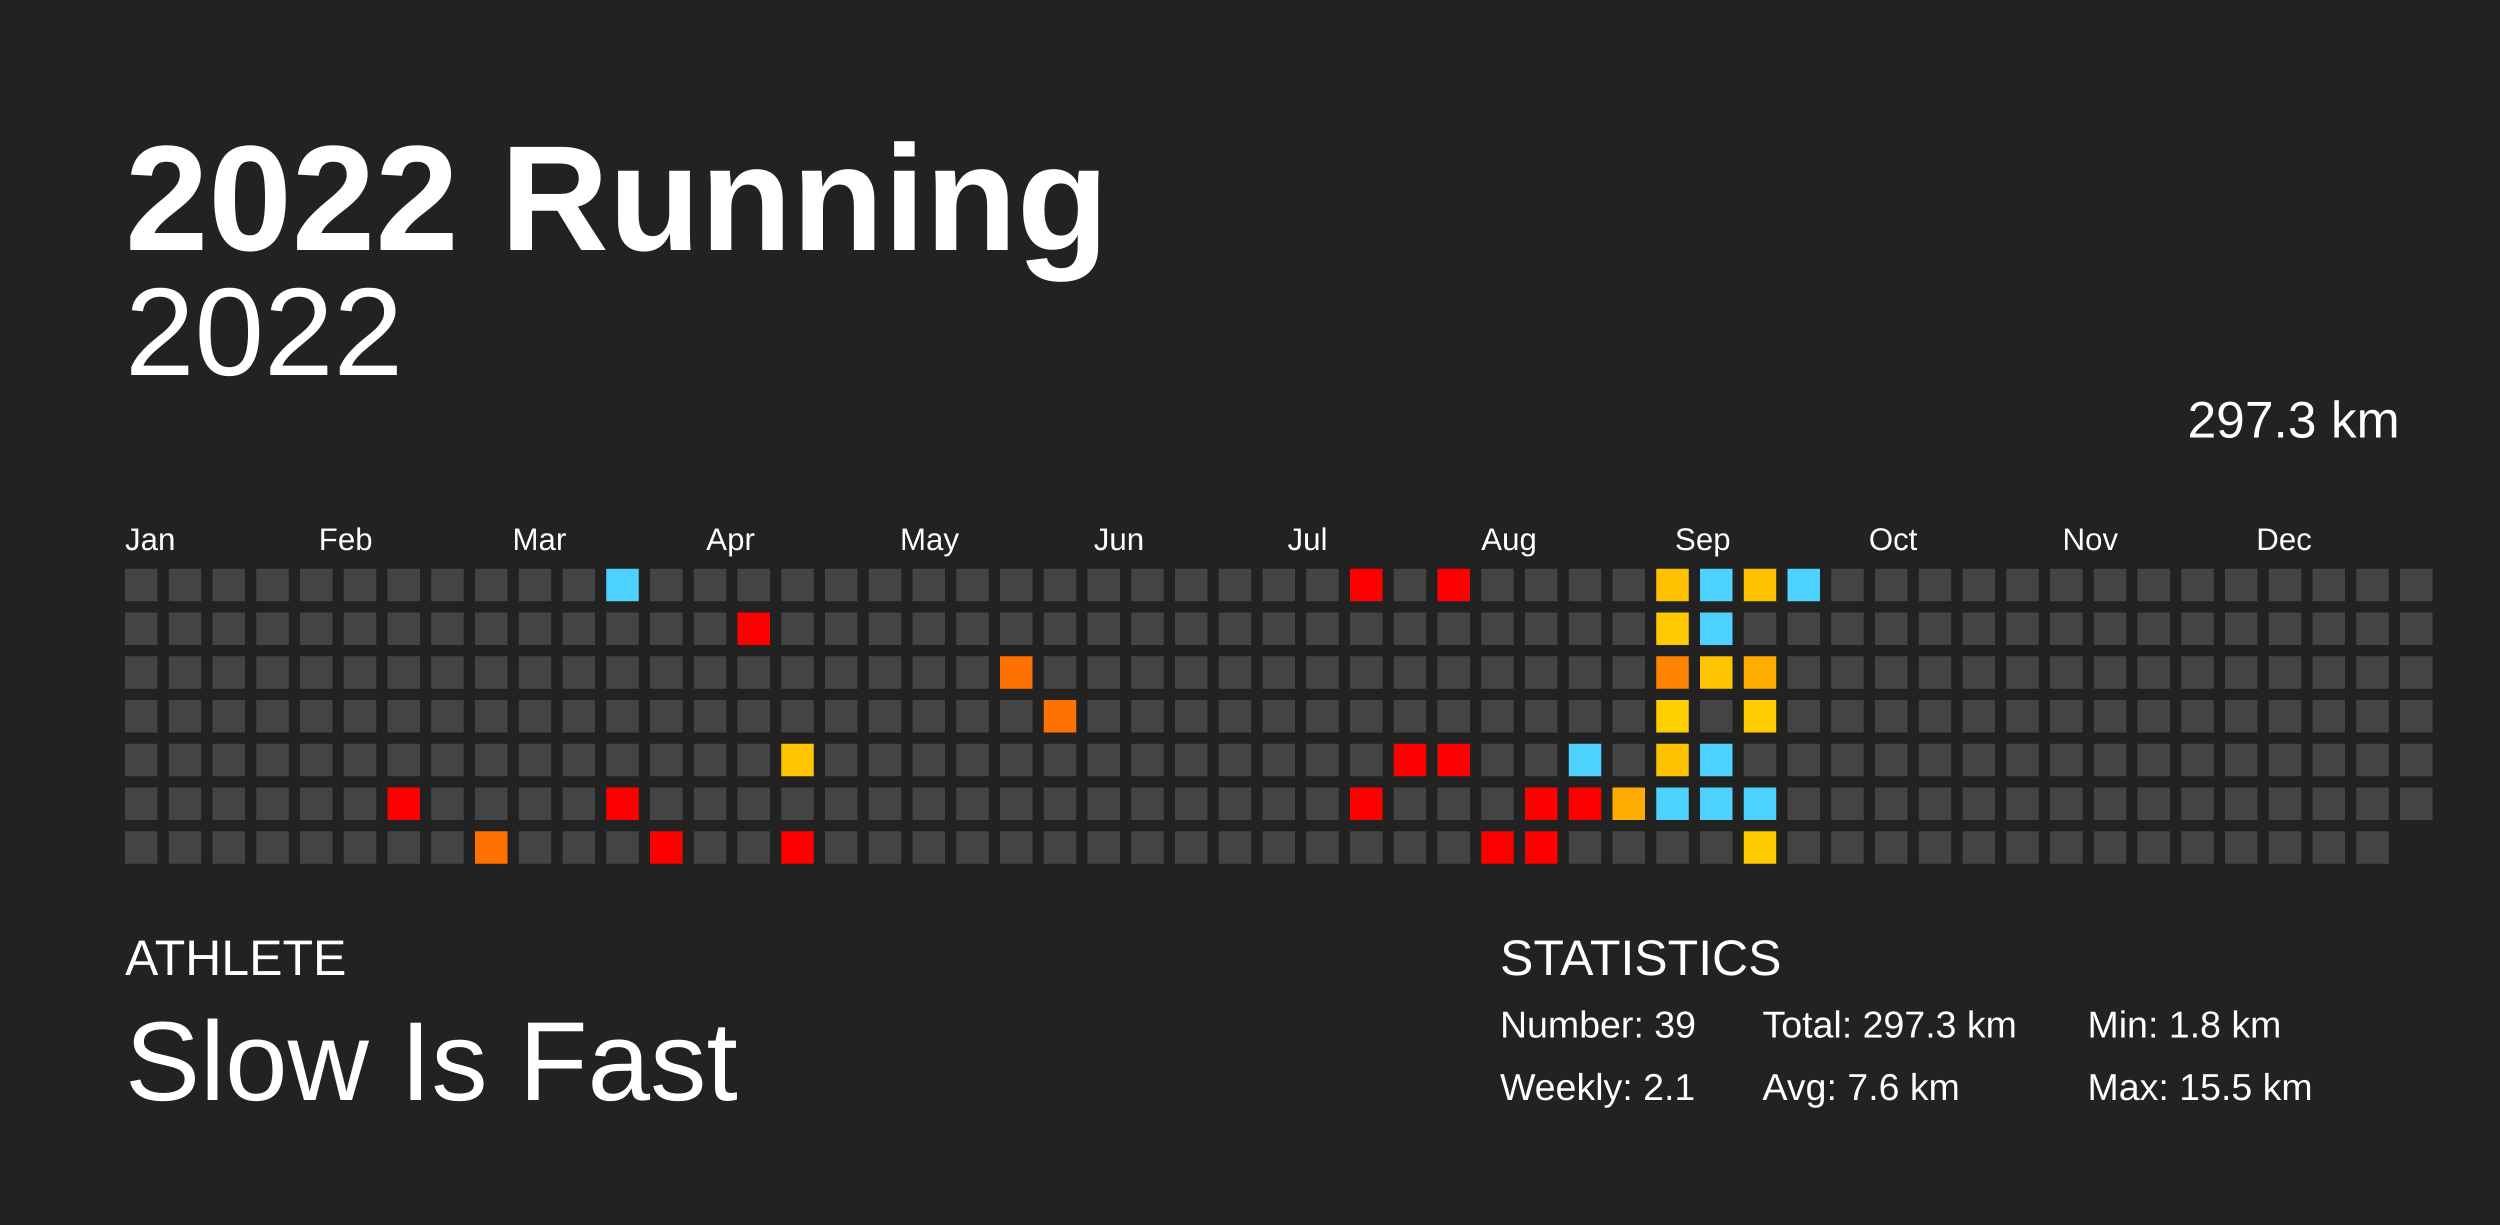
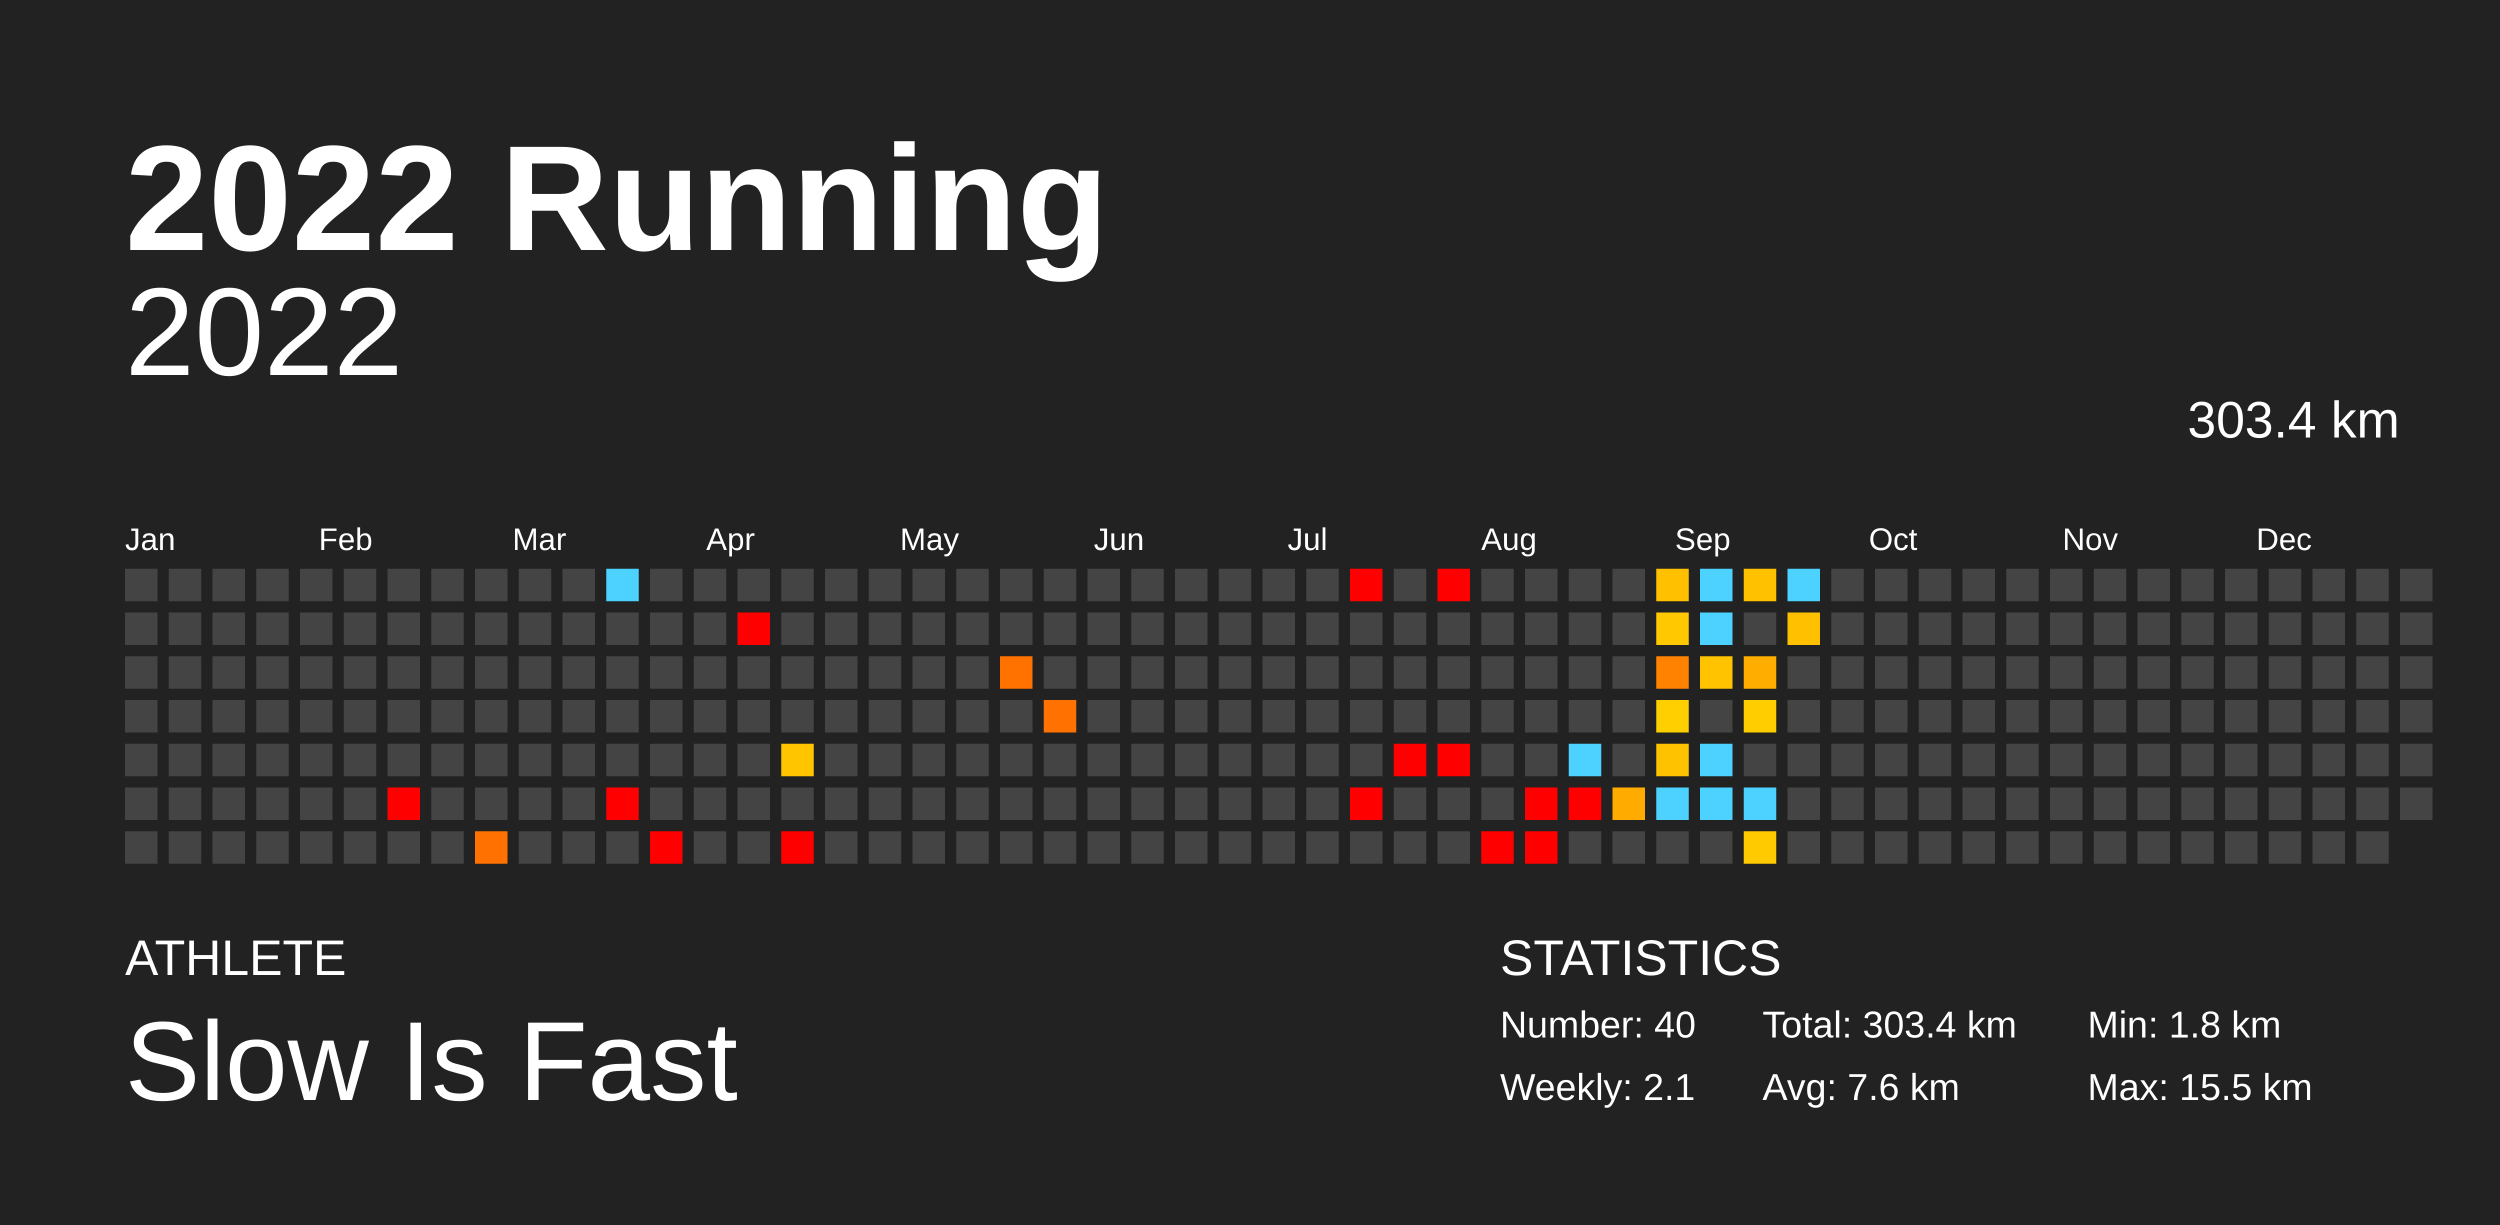
<svg xmlns="http://www.w3.org/2000/svg" baseProfile="full" height="98mm" version="1.1" viewBox="0,0,200,98" width="200mm">
  <defs />
  <rect fill="#222222" height="98" width="200" x="0" y="0" />
  <text fill="#FFFFFF" style="font-size:12px; font-family:Arial; font-weight:bold;" x="10" y="20">2022 Running</text>
  <text fill="#FFFFFF" style="font-size:4px; font-family:Arial" x="10" y="78">ATHLETE</text>
  <text fill="#FFFFFF" style="font-size:9px; font-family:Arial" x="10" y="88">Slow Is Fast</text>
  <text fill="#FFFFFF" style="font-size:4px; font-family:Arial" x="120" y="78">STATISTICS</text>
-   <text fill="#FFFFFF" style="font-size:3px; font-family:Arial" x="120" y="83">Number: 39</text>
+   <text fill="#FFFFFF" style="font-size:3px; font-family:Arial" x="120" y="83">Number: 40</text>
  <text fill="#FFFFFF" style="font-size:3px; font-family:Arial" x="120" y="88">Weekly: 2.1</text>
-   <text fill="#FFFFFF" style="font-size:3px; font-family:Arial" x="141" y="83">Total: 297.3 km</text>
+   <text fill="#FFFFFF" style="font-size:3px; font-family:Arial" x="141" y="83">Total: 303.4 km</text>
  <text fill="#FFFFFF" style="font-size:3px; font-family:Arial" x="141" y="88">Avg: 7.6 km</text>
  <text fill="#FFFFFF" style="font-size:3px; font-family:Arial" x="167" y="83">Min: 1.8 km</text>
  <text fill="#FFFFFF" style="font-size:3px; font-family:Arial" x="167" y="88">Max: 15.5 km</text>
  <text alignment-baseline="hanging" fill="#FFFFFF" style="font-size:10.0px; font-family:Arial;" x="10" y="30">2022</text>
-   <text alignment-baseline="hanging" fill="#FFFFFF" style="font-size:4.125px; font-family:Arial;" x="175" y="35">297.3 km</text>
+   <text alignment-baseline="hanging" fill="#FFFFFF" style="font-size:4.125px; font-family:Arial;" x="175" y="35">303.4 km</text>
  <text fill="#FFFFFF" style="font-size:2.5px; font-family:Arial" x="10.0" y="44">Jan</text>
  <text fill="#FFFFFF" style="font-size:2.5px; font-family:Arial" x="25.5" y="44">Feb</text>
  <text fill="#FFFFFF" style="font-size:2.5px; font-family:Arial" x="41.0" y="44">Mar</text>
  <text fill="#FFFFFF" style="font-size:2.5px; font-family:Arial" x="56.5" y="44">Apr</text>
  <text fill="#FFFFFF" style="font-size:2.5px; font-family:Arial" x="72.0" y="44">May</text>
  <text fill="#FFFFFF" style="font-size:2.5px; font-family:Arial" x="87.5" y="44">Jun</text>
  <text fill="#FFFFFF" style="font-size:2.5px; font-family:Arial" x="103.0" y="44">Jul</text>
  <text fill="#FFFFFF" style="font-size:2.5px; font-family:Arial" x="118.5" y="44">Aug</text>
  <text fill="#FFFFFF" style="font-size:2.5px; font-family:Arial" x="134.0" y="44">Sep</text>
  <text fill="#FFFFFF" style="font-size:2.5px; font-family:Arial" x="149.5" y="44">Oct</text>
  <text fill="#FFFFFF" style="font-size:2.5px; font-family:Arial" x="165.0" y="44">Nov</text>
  <text fill="#FFFFFF" style="font-size:2.5px; font-family:Arial" x="180.5" y="44">Dec</text>
  <rect fill="#444444" height="2.6" width="2.6" x="10.0" y="45.5" />
  <rect fill="#444444" height="2.6" width="2.6" x="10.0" y="49.0" />
  <rect fill="#444444" height="2.6" width="2.6" x="10.0" y="52.5" />
  <rect fill="#444444" height="2.6" width="2.6" x="10.0" y="56.0" />
  <rect fill="#444444" height="2.6" width="2.6" x="10.0" y="59.5" />
  <rect fill="#444444" height="2.6" width="2.6" x="10.0" y="63.0" />
  <rect fill="#444444" height="2.6" width="2.6" x="10.0" y="66.5" />
  <rect fill="#444444" height="2.6" width="2.6" x="13.5" y="45.5" />
  <rect fill="#444444" height="2.6" width="2.6" x="13.5" y="49.0" />
  <rect fill="#444444" height="2.6" width="2.6" x="13.5" y="52.5" />
  <rect fill="#444444" height="2.6" width="2.6" x="13.5" y="56.0" />
  <rect fill="#444444" height="2.6" width="2.6" x="13.5" y="59.5" />
  <rect fill="#444444" height="2.6" width="2.6" x="13.5" y="63.0" />
  <rect fill="#444444" height="2.6" width="2.6" x="13.5" y="66.5" />
  <rect fill="#444444" height="2.6" width="2.6" x="17.0" y="45.5" />
  <rect fill="#444444" height="2.6" width="2.6" x="17.0" y="49.0" />
  <rect fill="#444444" height="2.6" width="2.6" x="17.0" y="52.5" />
  <rect fill="#444444" height="2.6" width="2.6" x="17.0" y="56.0" />
  <rect fill="#444444" height="2.6" width="2.6" x="17.0" y="59.5" />
  <rect fill="#444444" height="2.6" width="2.6" x="17.0" y="63.0" />
  <rect fill="#444444" height="2.6" width="2.6" x="17.0" y="66.5" />
  <rect fill="#444444" height="2.6" width="2.6" x="20.5" y="45.5" />
  <rect fill="#444444" height="2.6" width="2.6" x="20.5" y="49.0" />
  <rect fill="#444444" height="2.6" width="2.6" x="20.5" y="52.5" />
  <rect fill="#444444" height="2.6" width="2.6" x="20.5" y="56.0" />
  <rect fill="#444444" height="2.6" width="2.6" x="20.5" y="59.5" />
  <rect fill="#444444" height="2.6" width="2.6" x="20.5" y="63.0" />
  <rect fill="#444444" height="2.6" width="2.6" x="20.5" y="66.5" />
  <rect fill="#444444" height="2.6" width="2.6" x="24.0" y="45.5" />
  <rect fill="#444444" height="2.6" width="2.6" x="24.0" y="49.0" />
  <rect fill="#444444" height="2.6" width="2.6" x="24.0" y="52.5" />
  <rect fill="#444444" height="2.6" width="2.6" x="24.0" y="56.0" />
  <rect fill="#444444" height="2.6" width="2.6" x="24.0" y="59.5" />
  <rect fill="#444444" height="2.6" width="2.6" x="24.0" y="63.0" />
  <rect fill="#444444" height="2.6" width="2.6" x="24.0" y="66.5" />
  <rect fill="#444444" height="2.6" width="2.6" x="27.5" y="45.5" />
  <rect fill="#444444" height="2.6" width="2.6" x="27.5" y="49.0" />
  <rect fill="#444444" height="2.6" width="2.6" x="27.5" y="52.5" />
  <rect fill="#444444" height="2.6" width="2.6" x="27.5" y="56.0" />
  <rect fill="#444444" height="2.6" width="2.6" x="27.5" y="59.5" />
  <rect fill="#444444" height="2.6" width="2.6" x="27.5" y="63.0" />
  <rect fill="#444444" height="2.6" width="2.6" x="27.5" y="66.5" />
  <rect fill="#444444" height="2.6" width="2.6" x="31.0" y="45.5" />
  <rect fill="#444444" height="2.6" width="2.6" x="31.0" y="49.0" />
  <rect fill="#444444" height="2.6" width="2.6" x="31.0" y="52.5" />
  <rect fill="#444444" height="2.6" width="2.6" x="31.0" y="56.0" />
  <rect fill="#444444" height="2.6" width="2.6" x="31.0" y="59.5" />
  <rect fill="red" height="2.6" width="2.6" x="31.0" y="63.0" />
  <rect fill="#444444" height="2.6" width="2.6" x="31.0" y="66.5" />
  <rect fill="#444444" height="2.6" width="2.6" x="34.5" y="45.5" />
  <rect fill="#444444" height="2.6" width="2.6" x="34.5" y="49.0" />
  <rect fill="#444444" height="2.6" width="2.6" x="34.5" y="52.5" />
  <rect fill="#444444" height="2.6" width="2.6" x="34.5" y="56.0" />
  <rect fill="#444444" height="2.6" width="2.6" x="34.5" y="59.5" />
  <rect fill="#444444" height="2.6" width="2.6" x="34.5" y="63.0" />
  <rect fill="#444444" height="2.6" width="2.6" x="34.5" y="66.5" />
  <rect fill="#444444" height="2.6" width="2.6" x="38.0" y="45.5" />
  <rect fill="#444444" height="2.6" width="2.6" x="38.0" y="49.0" />
  <rect fill="#444444" height="2.6" width="2.6" x="38.0" y="52.5" />
  <rect fill="#444444" height="2.6" width="2.6" x="38.0" y="56.0" />
  <rect fill="#444444" height="2.6" width="2.6" x="38.0" y="59.5" />
  <rect fill="#444444" height="2.6" width="2.6" x="38.0" y="63.0" />
  <rect fill="#ff7100" height="2.6" width="2.6" x="38.0" y="66.5" />
  <rect fill="#444444" height="2.6" width="2.6" x="41.5" y="45.5" />
  <rect fill="#444444" height="2.6" width="2.6" x="41.5" y="49.0" />
  <rect fill="#444444" height="2.6" width="2.6" x="41.5" y="52.5" />
  <rect fill="#444444" height="2.6" width="2.6" x="41.5" y="56.0" />
  <rect fill="#444444" height="2.6" width="2.6" x="41.5" y="59.5" />
  <rect fill="#444444" height="2.6" width="2.6" x="41.5" y="63.0" />
  <rect fill="#444444" height="2.6" width="2.6" x="41.5" y="66.5" />
  <rect fill="#444444" height="2.6" width="2.6" x="45.0" y="45.5" />
  <rect fill="#444444" height="2.6" width="2.6" x="45.0" y="49.0" />
  <rect fill="#444444" height="2.6" width="2.6" x="45.0" y="52.5" />
  <rect fill="#444444" height="2.6" width="2.6" x="45.0" y="56.0" />
  <rect fill="#444444" height="2.6" width="2.6" x="45.0" y="59.5" />
  <rect fill="#444444" height="2.6" width="2.6" x="45.0" y="63.0" />
  <rect fill="#444444" height="2.6" width="2.6" x="45.0" y="66.5" />
  <rect fill="#4dd2ff" height="2.6" width="2.6" x="48.5" y="45.5" />
  <rect fill="#444444" height="2.6" width="2.6" x="48.5" y="49.0" />
  <rect fill="#444444" height="2.6" width="2.6" x="48.5" y="52.5" />
  <rect fill="#444444" height="2.6" width="2.6" x="48.5" y="56.0" />
  <rect fill="#444444" height="2.6" width="2.6" x="48.5" y="59.5" />
  <rect fill="red" height="2.6" width="2.6" x="48.5" y="63.0" />
  <rect fill="#444444" height="2.6" width="2.6" x="48.5" y="66.5" />
  <rect fill="#444444" height="2.6" width="2.6" x="52.0" y="45.5" />
  <rect fill="#444444" height="2.6" width="2.6" x="52.0" y="49.0" />
  <rect fill="#444444" height="2.6" width="2.6" x="52.0" y="52.5" />
  <rect fill="#444444" height="2.6" width="2.6" x="52.0" y="56.0" />
  <rect fill="#444444" height="2.6" width="2.6" x="52.0" y="59.5" />
  <rect fill="#444444" height="2.6" width="2.6" x="52.0" y="63.0" />
  <rect fill="red" height="2.6" width="2.6" x="52.0" y="66.5" />
  <rect fill="#444444" height="2.6" width="2.6" x="55.5" y="45.5" />
  <rect fill="#444444" height="2.6" width="2.6" x="55.5" y="49.0" />
  <rect fill="#444444" height="2.6" width="2.6" x="55.5" y="52.5" />
  <rect fill="#444444" height="2.6" width="2.6" x="55.5" y="56.0" />
  <rect fill="#444444" height="2.6" width="2.6" x="55.5" y="59.5" />
  <rect fill="#444444" height="2.6" width="2.6" x="55.5" y="63.0" />
  <rect fill="#444444" height="2.6" width="2.6" x="55.5" y="66.5" />
  <rect fill="#444444" height="2.6" width="2.6" x="59.0" y="45.5" />
  <rect fill="red" height="2.6" width="2.6" x="59.0" y="49.0" />
  <rect fill="#444444" height="2.6" width="2.6" x="59.0" y="52.5" />
  <rect fill="#444444" height="2.6" width="2.6" x="59.0" y="56.0" />
  <rect fill="#444444" height="2.6" width="2.6" x="59.0" y="59.5" />
  <rect fill="#444444" height="2.6" width="2.6" x="59.0" y="63.0" />
  <rect fill="#444444" height="2.6" width="2.6" x="59.0" y="66.5" />
  <rect fill="#444444" height="2.6" width="2.6" x="62.5" y="45.5" />
  <rect fill="#444444" height="2.6" width="2.6" x="62.5" y="49.0" />
  <rect fill="#444444" height="2.6" width="2.6" x="62.5" y="52.5" />
  <rect fill="#444444" height="2.6" width="2.6" x="62.5" y="56.0" />
  <rect fill="#ffc600" height="2.6" width="2.6" x="62.5" y="59.5" />
  <rect fill="#444444" height="2.6" width="2.6" x="62.5" y="63.0" />
  <rect fill="red" height="2.6" width="2.6" x="62.5" y="66.5" />
  <rect fill="#444444" height="2.6" width="2.6" x="66.0" y="45.5" />
  <rect fill="#444444" height="2.6" width="2.6" x="66.0" y="49.0" />
  <rect fill="#444444" height="2.6" width="2.6" x="66.0" y="52.5" />
  <rect fill="#444444" height="2.6" width="2.6" x="66.0" y="56.0" />
  <rect fill="#444444" height="2.6" width="2.6" x="66.0" y="59.5" />
  <rect fill="#444444" height="2.6" width="2.6" x="66.0" y="63.0" />
  <rect fill="#444444" height="2.6" width="2.6" x="66.0" y="66.5" />
  <rect fill="#444444" height="2.6" width="2.6" x="69.5" y="45.5" />
  <rect fill="#444444" height="2.6" width="2.6" x="69.5" y="49.0" />
  <rect fill="#444444" height="2.6" width="2.6" x="69.5" y="52.5" />
  <rect fill="#444444" height="2.6" width="2.6" x="69.5" y="56.0" />
  <rect fill="#444444" height="2.6" width="2.6" x="69.5" y="59.5" />
  <rect fill="#444444" height="2.6" width="2.6" x="69.5" y="63.0" />
  <rect fill="#444444" height="2.6" width="2.6" x="69.5" y="66.5" />
  <rect fill="#444444" height="2.6" width="2.6" x="73.0" y="45.5" />
  <rect fill="#444444" height="2.6" width="2.6" x="73.0" y="49.0" />
  <rect fill="#444444" height="2.6" width="2.6" x="73.0" y="52.5" />
  <rect fill="#444444" height="2.6" width="2.6" x="73.0" y="56.0" />
  <rect fill="#444444" height="2.6" width="2.6" x="73.0" y="59.5" />
  <rect fill="#444444" height="2.6" width="2.6" x="73.0" y="63.0" />
  <rect fill="#444444" height="2.6" width="2.6" x="73.0" y="66.5" />
  <rect fill="#444444" height="2.6" width="2.6" x="76.5" y="45.5" />
  <rect fill="#444444" height="2.6" width="2.6" x="76.5" y="49.0" />
  <rect fill="#444444" height="2.6" width="2.6" x="76.5" y="52.5" />
  <rect fill="#444444" height="2.6" width="2.6" x="76.5" y="56.0" />
  <rect fill="#444444" height="2.6" width="2.6" x="76.5" y="59.5" />
  <rect fill="#444444" height="2.6" width="2.6" x="76.5" y="63.0" />
  <rect fill="#444444" height="2.6" width="2.6" x="76.5" y="66.5" />
  <rect fill="#444444" height="2.6" width="2.6" x="80.0" y="45.5" />
  <rect fill="#444444" height="2.6" width="2.6" x="80.0" y="49.0" />
  <rect fill="#ff7200" height="2.6" width="2.6" x="80.0" y="52.5" />
  <rect fill="#444444" height="2.6" width="2.6" x="80.0" y="56.0" />
  <rect fill="#444444" height="2.6" width="2.6" x="80.0" y="59.5" />
  <rect fill="#444444" height="2.6" width="2.6" x="80.0" y="63.0" />
  <rect fill="#444444" height="2.6" width="2.6" x="80.0" y="66.5" />
  <rect fill="#444444" height="2.6" width="2.6" x="83.5" y="45.5" />
  <rect fill="#444444" height="2.6" width="2.6" x="83.5" y="49.0" />
  <rect fill="#444444" height="2.6" width="2.6" x="83.5" y="52.5" />
  <rect fill="#ff7100" height="2.6" width="2.6" x="83.5" y="56.0" />
  <rect fill="#444444" height="2.6" width="2.6" x="83.5" y="59.5" />
  <rect fill="#444444" height="2.6" width="2.6" x="83.5" y="63.0" />
  <rect fill="#444444" height="2.6" width="2.6" x="83.5" y="66.5" />
  <rect fill="#444444" height="2.6" width="2.6" x="87.0" y="45.5" />
  <rect fill="#444444" height="2.6" width="2.6" x="87.0" y="49.0" />
  <rect fill="#444444" height="2.6" width="2.6" x="87.0" y="52.5" />
  <rect fill="#444444" height="2.6" width="2.6" x="87.0" y="56.0" />
  <rect fill="#444444" height="2.6" width="2.6" x="87.0" y="59.5" />
  <rect fill="#444444" height="2.6" width="2.6" x="87.0" y="63.0" />
  <rect fill="#444444" height="2.6" width="2.6" x="87.0" y="66.5" />
  <rect fill="#444444" height="2.6" width="2.6" x="90.5" y="45.5" />
  <rect fill="#444444" height="2.6" width="2.6" x="90.5" y="49.0" />
  <rect fill="#444444" height="2.6" width="2.6" x="90.5" y="52.5" />
  <rect fill="#444444" height="2.6" width="2.6" x="90.5" y="56.0" />
  <rect fill="#444444" height="2.6" width="2.6" x="90.5" y="59.5" />
  <rect fill="#444444" height="2.6" width="2.6" x="90.5" y="63.0" />
  <rect fill="#444444" height="2.6" width="2.6" x="90.5" y="66.5" />
  <rect fill="#444444" height="2.6" width="2.6" x="94.0" y="45.5" />
  <rect fill="#444444" height="2.6" width="2.6" x="94.0" y="49.0" />
  <rect fill="#444444" height="2.6" width="2.6" x="94.0" y="52.5" />
  <rect fill="#444444" height="2.6" width="2.6" x="94.0" y="56.0" />
  <rect fill="#444444" height="2.6" width="2.6" x="94.0" y="59.5" />
  <rect fill="#444444" height="2.6" width="2.6" x="94.0" y="63.0" />
  <rect fill="#444444" height="2.6" width="2.6" x="94.0" y="66.5" />
  <rect fill="#444444" height="2.6" width="2.6" x="97.5" y="45.5" />
  <rect fill="#444444" height="2.6" width="2.6" x="97.5" y="49.0" />
  <rect fill="#444444" height="2.6" width="2.6" x="97.5" y="52.5" />
  <rect fill="#444444" height="2.6" width="2.6" x="97.5" y="56.0" />
  <rect fill="#444444" height="2.6" width="2.6" x="97.5" y="59.5" />
  <rect fill="#444444" height="2.6" width="2.6" x="97.5" y="63.0" />
  <rect fill="#444444" height="2.6" width="2.6" x="97.5" y="66.5" />
  <rect fill="#444444" height="2.6" width="2.6" x="101.0" y="45.5" />
  <rect fill="#444444" height="2.6" width="2.6" x="101.0" y="49.0" />
  <rect fill="#444444" height="2.6" width="2.6" x="101.0" y="52.5" />
  <rect fill="#444444" height="2.6" width="2.6" x="101.0" y="56.0" />
  <rect fill="#444444" height="2.6" width="2.6" x="101.0" y="59.5" />
  <rect fill="#444444" height="2.6" width="2.6" x="101.0" y="63.0" />
  <rect fill="#444444" height="2.6" width="2.6" x="101.0" y="66.5" />
  <rect fill="#444444" height="2.6" width="2.6" x="104.5" y="45.5" />
  <rect fill="#444444" height="2.6" width="2.6" x="104.5" y="49.0" />
  <rect fill="#444444" height="2.6" width="2.6" x="104.5" y="52.5" />
  <rect fill="#444444" height="2.6" width="2.6" x="104.5" y="56.0" />
  <rect fill="#444444" height="2.6" width="2.6" x="104.5" y="59.5" />
  <rect fill="#444444" height="2.6" width="2.6" x="104.5" y="63.0" />
  <rect fill="#444444" height="2.6" width="2.6" x="104.5" y="66.5" />
  <rect fill="red" height="2.6" width="2.6" x="108.0" y="45.5" />
  <rect fill="#444444" height="2.6" width="2.6" x="108.0" y="49.0" />
  <rect fill="#444444" height="2.6" width="2.6" x="108.0" y="52.5" />
  <rect fill="#444444" height="2.6" width="2.6" x="108.0" y="56.0" />
  <rect fill="#444444" height="2.6" width="2.6" x="108.0" y="59.5" />
  <rect fill="red" height="2.6" width="2.6" x="108.0" y="63.0" />
  <rect fill="#444444" height="2.6" width="2.6" x="108.0" y="66.5" />
  <rect fill="#444444" height="2.6" width="2.6" x="111.5" y="45.5" />
  <rect fill="#444444" height="2.6" width="2.6" x="111.5" y="49.0" />
  <rect fill="#444444" height="2.6" width="2.6" x="111.5" y="52.5" />
  <rect fill="#444444" height="2.6" width="2.6" x="111.5" y="56.0" />
  <rect fill="red" height="2.6" width="2.6" x="111.5" y="59.5" />
  <rect fill="#444444" height="2.6" width="2.6" x="111.5" y="63.0" />
  <rect fill="#444444" height="2.6" width="2.6" x="111.5" y="66.5" />
  <rect fill="red" height="2.6" width="2.6" x="115.0" y="45.5" />
  <rect fill="#444444" height="2.6" width="2.6" x="115.0" y="49.0" />
  <rect fill="#444444" height="2.6" width="2.6" x="115.0" y="52.5" />
  <rect fill="#444444" height="2.6" width="2.6" x="115.0" y="56.0" />
  <rect fill="red" height="2.6" width="2.6" x="115.0" y="59.5" />
  <rect fill="#444444" height="2.6" width="2.6" x="115.0" y="63.0" />
  <rect fill="#444444" height="2.6" width="2.6" x="115.0" y="66.5" />
  <rect fill="#444444" height="2.6" width="2.6" x="118.5" y="45.5" />
  <rect fill="#444444" height="2.6" width="2.6" x="118.5" y="49.0" />
  <rect fill="#444444" height="2.6" width="2.6" x="118.5" y="52.5" />
  <rect fill="#444444" height="2.6" width="2.6" x="118.5" y="56.0" />
  <rect fill="#444444" height="2.6" width="2.6" x="118.5" y="59.5" />
  <rect fill="#444444" height="2.6" width="2.6" x="118.5" y="63.0" />
  <rect fill="red" height="2.6" width="2.6" x="118.5" y="66.5" />
  <rect fill="#444444" height="2.6" width="2.6" x="122.0" y="45.5" />
  <rect fill="#444444" height="2.6" width="2.6" x="122.0" y="49.0" />
  <rect fill="#444444" height="2.6" width="2.6" x="122.0" y="52.5" />
  <rect fill="#444444" height="2.6" width="2.6" x="122.0" y="56.0" />
  <rect fill="#444444" height="2.6" width="2.6" x="122.0" y="59.5" />
  <rect fill="red" height="2.6" width="2.6" x="122.0" y="63.0" />
  <rect fill="red" height="2.6" width="2.6" x="122.0" y="66.5" />
  <rect fill="#444444" height="2.6" width="2.6" x="125.5" y="45.5" />
  <rect fill="#444444" height="2.6" width="2.6" x="125.5" y="49.0" />
  <rect fill="#444444" height="2.6" width="2.6" x="125.5" y="52.5" />
  <rect fill="#444444" height="2.6" width="2.6" x="125.5" y="56.0" />
  <rect fill="#4dd2ff" height="2.6" width="2.6" x="125.5" y="59.5" />
  <rect fill="red" height="2.6" width="2.6" x="125.5" y="63.0" />
  <rect fill="#444444" height="2.6" width="2.6" x="125.5" y="66.5" />
  <rect fill="#444444" height="2.6" width="2.6" x="129.0" y="45.5" />
  <rect fill="#444444" height="2.6" width="2.6" x="129.0" y="49.0" />
  <rect fill="#444444" height="2.6" width="2.6" x="129.0" y="52.5" />
  <rect fill="#444444" height="2.6" width="2.6" x="129.0" y="56.0" />
  <rect fill="#444444" height="2.6" width="2.6" x="129.0" y="59.5" />
  <rect fill="#ffab00" height="2.6" width="2.6" x="129.0" y="63.0" />
  <rect fill="#444444" height="2.6" width="2.6" x="129.0" y="66.5" />
  <rect fill="#ffc000" height="2.6" width="2.6" x="132.5" y="45.5" />
  <rect fill="#ffc800" height="2.6" width="2.6" x="132.5" y="49.0" />
  <rect fill="#ff8300" height="2.6" width="2.6" x="132.5" y="52.5" />
  <rect fill="#ffcf00" height="2.6" width="2.6" x="132.5" y="56.0" />
  <rect fill="#ffc200" height="2.6" width="2.6" x="132.5" y="59.5" />
  <rect fill="#4dd2ff" height="2.6" width="2.6" x="132.5" y="63.0" />
  <rect fill="#444444" height="2.6" width="2.6" x="132.5" y="66.5" />
  <rect fill="#4dd2ff" height="2.6" width="2.6" x="136.0" y="45.5" />
  <rect fill="#4dd2ff" height="2.6" width="2.6" x="136.0" y="49.0" />
  <rect fill="#ffc300" height="2.6" width="2.6" x="136.0" y="52.5" />
  <rect fill="#444444" height="2.6" width="2.6" x="136.0" y="56.0" />
  <rect fill="#4dd2ff" height="2.6" width="2.6" x="136.0" y="59.5" />
  <rect fill="#4dd2ff" height="2.6" width="2.6" x="136.0" y="63.0" />
  <rect fill="#444444" height="2.6" width="2.6" x="136.0" y="66.5" />
  <rect fill="#ffc100" height="2.6" width="2.6" x="139.5" y="45.5" />
  <rect fill="#444444" height="2.6" width="2.6" x="139.5" y="49.0" />
  <rect fill="#ffae00" height="2.6" width="2.6" x="139.5" y="52.5" />
  <rect fill="#ffcd00" height="2.6" width="2.6" x="139.5" y="56.0" />
  <rect fill="#444444" height="2.6" width="2.6" x="139.5" y="59.5" />
  <rect fill="#4dd2ff" height="2.6" width="2.6" x="139.5" y="63.0" />
  <rect fill="#ffca00" height="2.6" width="2.6" x="139.5" y="66.5" />
  <rect fill="#4dd2ff" height="2.6" width="2.6" x="143.0" y="45.5" />
-   <rect fill="#444444" height="2.6" width="2.6" x="143.0" y="49.0" />
+   <rect fill="#ffc000" height="2.6" width="2.6" x="143.0" y="49.0" />
  <rect fill="#444444" height="2.6" width="2.6" x="143.0" y="52.5" />
  <rect fill="#444444" height="2.6" width="2.6" x="143.0" y="56.0" />
  <rect fill="#444444" height="2.6" width="2.6" x="143.0" y="59.5" />
  <rect fill="#444444" height="2.6" width="2.6" x="143.0" y="63.0" />
  <rect fill="#444444" height="2.6" width="2.6" x="143.0" y="66.5" />
  <rect fill="#444444" height="2.6" width="2.6" x="146.5" y="45.5" />
  <rect fill="#444444" height="2.6" width="2.6" x="146.5" y="49.0" />
  <rect fill="#444444" height="2.6" width="2.6" x="146.5" y="52.5" />
  <rect fill="#444444" height="2.6" width="2.6" x="146.5" y="56.0" />
  <rect fill="#444444" height="2.6" width="2.6" x="146.5" y="59.5" />
  <rect fill="#444444" height="2.6" width="2.6" x="146.5" y="63.0" />
  <rect fill="#444444" height="2.6" width="2.6" x="146.5" y="66.5" />
  <rect fill="#444444" height="2.6" width="2.6" x="150.0" y="45.5" />
  <rect fill="#444444" height="2.6" width="2.6" x="150.0" y="49.0" />
  <rect fill="#444444" height="2.6" width="2.6" x="150.0" y="52.5" />
  <rect fill="#444444" height="2.6" width="2.6" x="150.0" y="56.0" />
  <rect fill="#444444" height="2.6" width="2.6" x="150.0" y="59.5" />
  <rect fill="#444444" height="2.6" width="2.6" x="150.0" y="63.0" />
  <rect fill="#444444" height="2.6" width="2.6" x="150.0" y="66.5" />
  <rect fill="#444444" height="2.6" width="2.6" x="153.5" y="45.5" />
  <rect fill="#444444" height="2.6" width="2.6" x="153.5" y="49.0" />
  <rect fill="#444444" height="2.6" width="2.6" x="153.5" y="52.5" />
  <rect fill="#444444" height="2.6" width="2.6" x="153.5" y="56.0" />
  <rect fill="#444444" height="2.6" width="2.6" x="153.5" y="59.5" />
  <rect fill="#444444" height="2.6" width="2.6" x="153.5" y="63.0" />
  <rect fill="#444444" height="2.6" width="2.6" x="153.5" y="66.5" />
  <rect fill="#444444" height="2.6" width="2.6" x="157.0" y="45.5" />
  <rect fill="#444444" height="2.6" width="2.6" x="157.0" y="49.0" />
  <rect fill="#444444" height="2.6" width="2.6" x="157.0" y="52.5" />
  <rect fill="#444444" height="2.6" width="2.6" x="157.0" y="56.0" />
  <rect fill="#444444" height="2.6" width="2.6" x="157.0" y="59.5" />
  <rect fill="#444444" height="2.6" width="2.6" x="157.0" y="63.0" />
  <rect fill="#444444" height="2.6" width="2.6" x="157.0" y="66.5" />
  <rect fill="#444444" height="2.6" width="2.6" x="160.5" y="45.5" />
  <rect fill="#444444" height="2.6" width="2.6" x="160.5" y="49.0" />
  <rect fill="#444444" height="2.6" width="2.6" x="160.5" y="52.5" />
  <rect fill="#444444" height="2.6" width="2.6" x="160.5" y="56.0" />
  <rect fill="#444444" height="2.6" width="2.6" x="160.5" y="59.5" />
  <rect fill="#444444" height="2.6" width="2.6" x="160.5" y="63.0" />
  <rect fill="#444444" height="2.6" width="2.6" x="160.5" y="66.5" />
  <rect fill="#444444" height="2.6" width="2.6" x="164.0" y="45.5" />
  <rect fill="#444444" height="2.6" width="2.6" x="164.0" y="49.0" />
  <rect fill="#444444" height="2.6" width="2.6" x="164.0" y="52.5" />
  <rect fill="#444444" height="2.6" width="2.6" x="164.0" y="56.0" />
  <rect fill="#444444" height="2.6" width="2.6" x="164.0" y="59.5" />
  <rect fill="#444444" height="2.6" width="2.6" x="164.0" y="63.0" />
  <rect fill="#444444" height="2.6" width="2.6" x="164.0" y="66.5" />
  <rect fill="#444444" height="2.6" width="2.6" x="167.5" y="45.5" />
  <rect fill="#444444" height="2.6" width="2.6" x="167.5" y="49.0" />
  <rect fill="#444444" height="2.6" width="2.6" x="167.5" y="52.5" />
  <rect fill="#444444" height="2.6" width="2.6" x="167.5" y="56.0" />
  <rect fill="#444444" height="2.6" width="2.6" x="167.5" y="59.5" />
  <rect fill="#444444" height="2.6" width="2.6" x="167.5" y="63.0" />
  <rect fill="#444444" height="2.6" width="2.6" x="167.5" y="66.5" />
  <rect fill="#444444" height="2.6" width="2.6" x="171.0" y="45.5" />
  <rect fill="#444444" height="2.6" width="2.6" x="171.0" y="49.0" />
  <rect fill="#444444" height="2.6" width="2.6" x="171.0" y="52.5" />
  <rect fill="#444444" height="2.6" width="2.6" x="171.0" y="56.0" />
  <rect fill="#444444" height="2.6" width="2.6" x="171.0" y="59.5" />
  <rect fill="#444444" height="2.6" width="2.6" x="171.0" y="63.0" />
  <rect fill="#444444" height="2.6" width="2.6" x="171.0" y="66.5" />
  <rect fill="#444444" height="2.6" width="2.6" x="174.5" y="45.5" />
  <rect fill="#444444" height="2.6" width="2.6" x="174.5" y="49.0" />
  <rect fill="#444444" height="2.6" width="2.6" x="174.5" y="52.5" />
  <rect fill="#444444" height="2.6" width="2.6" x="174.5" y="56.0" />
  <rect fill="#444444" height="2.6" width="2.6" x="174.5" y="59.5" />
  <rect fill="#444444" height="2.6" width="2.6" x="174.5" y="63.0" />
  <rect fill="#444444" height="2.6" width="2.6" x="174.5" y="66.5" />
  <rect fill="#444444" height="2.6" width="2.6" x="178.0" y="45.5" />
  <rect fill="#444444" height="2.6" width="2.6" x="178.0" y="49.0" />
  <rect fill="#444444" height="2.6" width="2.6" x="178.0" y="52.5" />
  <rect fill="#444444" height="2.6" width="2.6" x="178.0" y="56.0" />
  <rect fill="#444444" height="2.6" width="2.6" x="178.0" y="59.5" />
  <rect fill="#444444" height="2.6" width="2.6" x="178.0" y="63.0" />
  <rect fill="#444444" height="2.6" width="2.6" x="178.0" y="66.5" />
  <rect fill="#444444" height="2.6" width="2.6" x="181.5" y="45.5" />
  <rect fill="#444444" height="2.6" width="2.6" x="181.5" y="49.0" />
  <rect fill="#444444" height="2.6" width="2.6" x="181.5" y="52.5" />
  <rect fill="#444444" height="2.6" width="2.6" x="181.5" y="56.0" />
  <rect fill="#444444" height="2.6" width="2.6" x="181.5" y="59.5" />
  <rect fill="#444444" height="2.6" width="2.6" x="181.5" y="63.0" />
  <rect fill="#444444" height="2.6" width="2.6" x="181.5" y="66.5" />
  <rect fill="#444444" height="2.6" width="2.6" x="185.0" y="45.5" />
  <rect fill="#444444" height="2.6" width="2.6" x="185.0" y="49.0" />
  <rect fill="#444444" height="2.6" width="2.6" x="185.0" y="52.5" />
  <rect fill="#444444" height="2.6" width="2.6" x="185.0" y="56.0" />
  <rect fill="#444444" height="2.6" width="2.6" x="185.0" y="59.5" />
  <rect fill="#444444" height="2.6" width="2.6" x="185.0" y="63.0" />
  <rect fill="#444444" height="2.6" width="2.6" x="185.0" y="66.5" />
  <rect fill="#444444" height="2.6" width="2.6" x="188.5" y="45.5" />
  <rect fill="#444444" height="2.6" width="2.6" x="188.5" y="49.0" />
  <rect fill="#444444" height="2.6" width="2.6" x="188.5" y="52.5" />
  <rect fill="#444444" height="2.6" width="2.6" x="188.5" y="56.0" />
  <rect fill="#444444" height="2.6" width="2.6" x="188.5" y="59.5" />
  <rect fill="#444444" height="2.6" width="2.6" x="188.5" y="63.0" />
  <rect fill="#444444" height="2.6" width="2.6" x="188.5" y="66.5" />
  <rect fill="#444444" height="2.6" width="2.6" x="192.0" y="45.5" />
  <rect fill="#444444" height="2.6" width="2.6" x="192.0" y="49.0" />
  <rect fill="#444444" height="2.6" width="2.6" x="192.0" y="52.5" />
  <rect fill="#444444" height="2.6" width="2.6" x="192.0" y="56.0" />
  <rect fill="#444444" height="2.6" width="2.6" x="192.0" y="59.5" />
  <rect fill="#444444" height="2.6" width="2.6" x="192.0" y="63.0" />
</svg>
